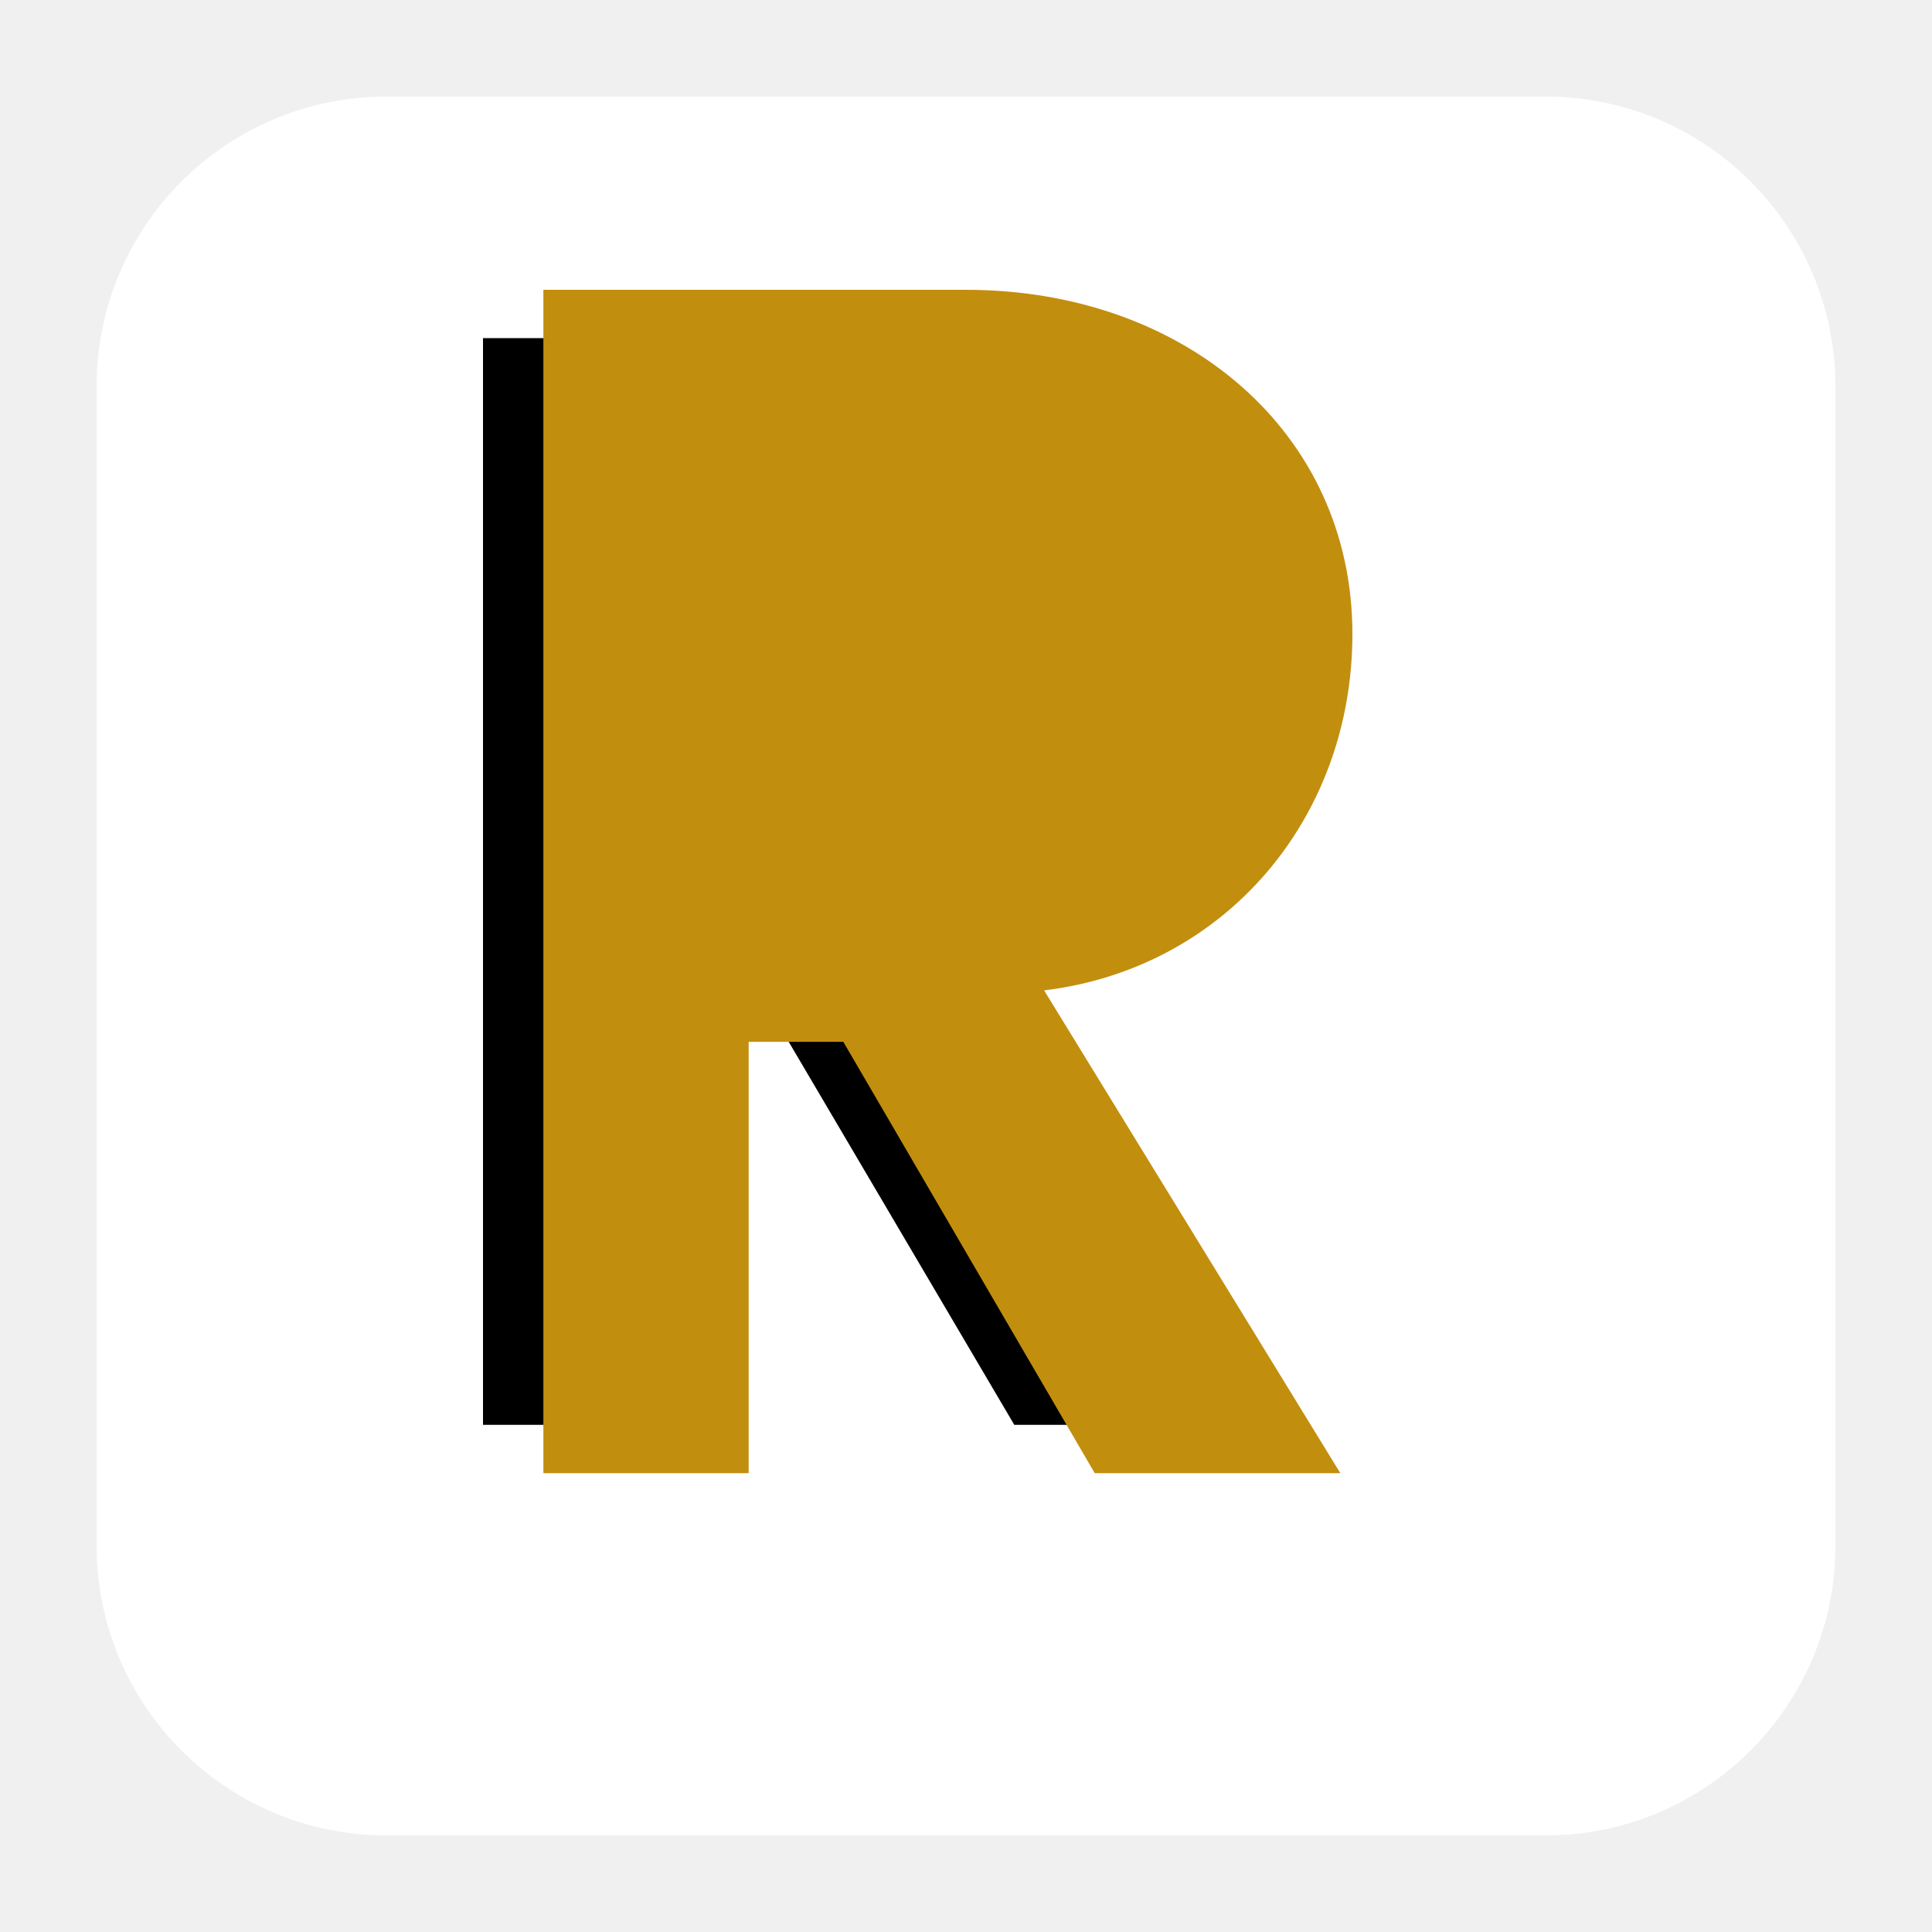
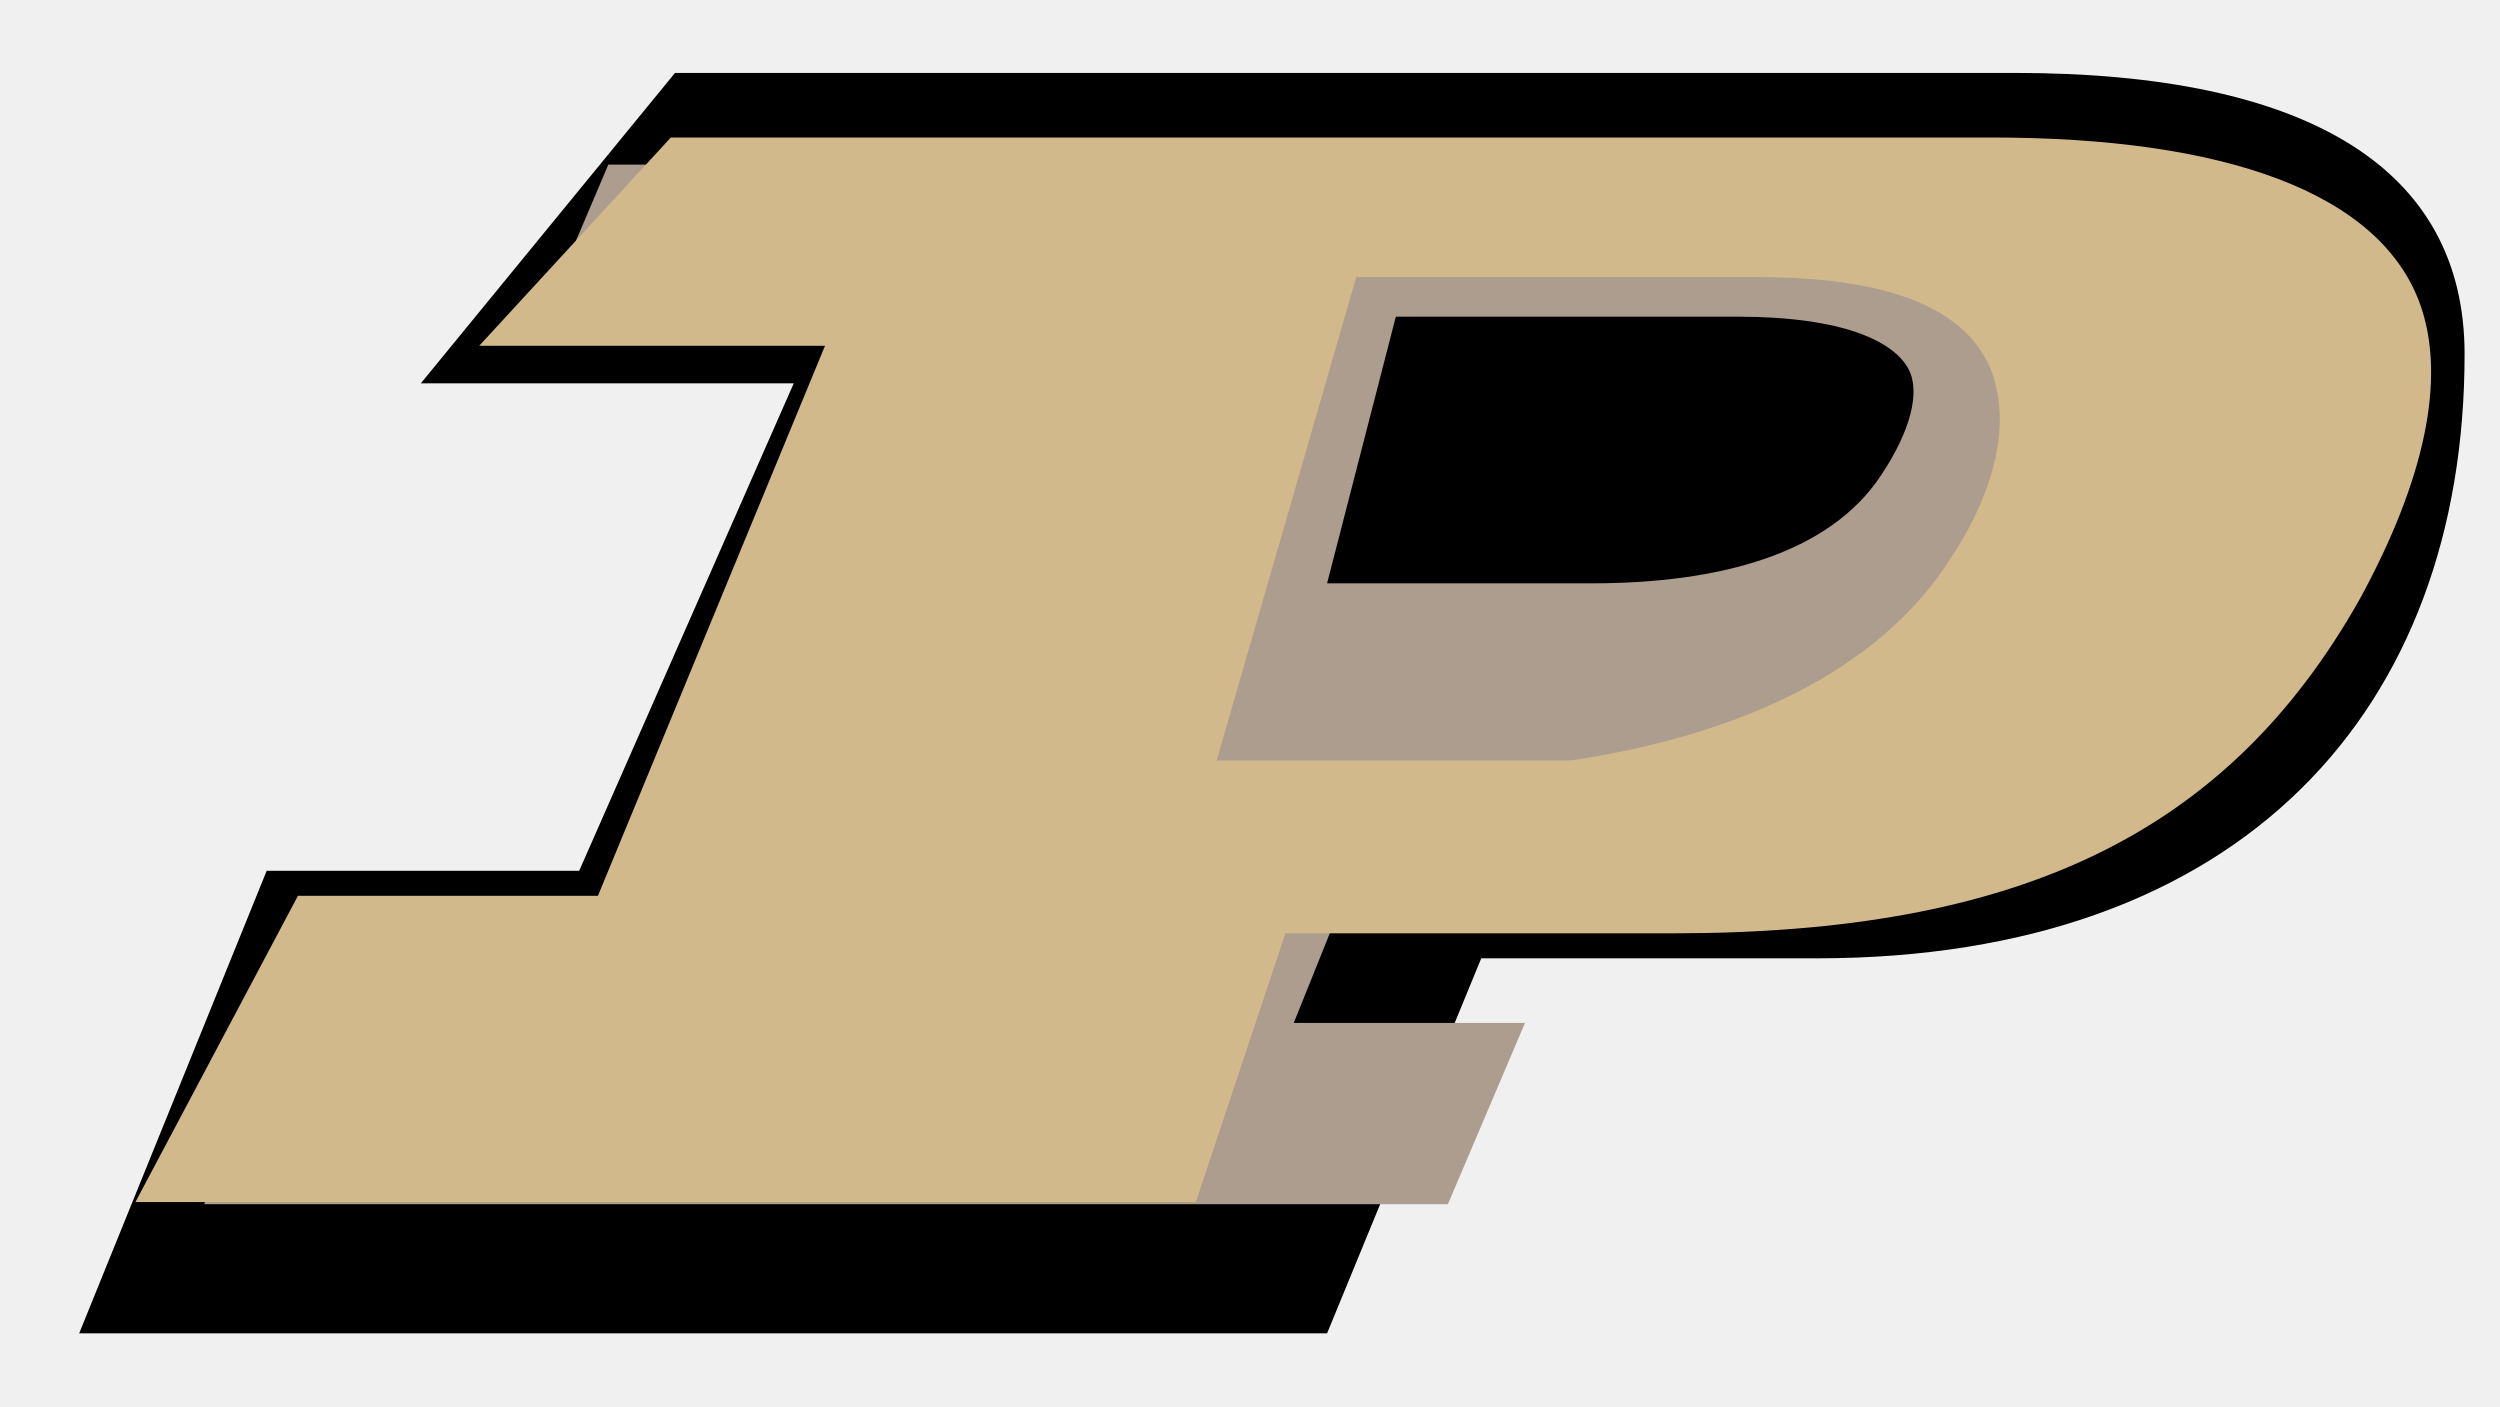
- <svg xmlns="http://www.w3.org/2000/svg" width="160" height="160" viewBox="0 0 160 160" fill="none">
-   <rect x="8" y="8" width="144" height="144" rx="24" fill="#FFFFFF" />
-   <path d="M40 28H76C92.57 28 106 38.72 106 54C106 67.89 95.31 79.06 81.3 80.75L104 118H84L63.67 83.48H58.5V118H40V28ZM58.5 45.75V67.35H74.61C80.92 67.35 85.46 63.08 85.46 57.06C85.46 51.03 80.92 45.75 74.61 45.75H58.5Z" fill="#000000" />
-   <path d="M45 24H80C98.1 24 112 35.78 112 52.5C112 67.77 101.46 80.2 86.47 82.02L111 122H90.66L69.84 86.28H62V122H45V24Z" fill="#C28E0E" />
+ <svg xmlns="http://www.w3.org/2000/svg" width="1200" height="675" viewBox="0 0 1200 675" fill="none">
+   <path d="M324 35L967 35C1108 35 1183 81 1183 170C1183 340 1077 460 872 460H711L637 640H38L128 418H278L381 184H202L324 35Z" fill="#000000" />
+   <path d="M292 79L949 79C1053 79 1132 99 1156 137C1171 161 1168 195 1150 237C1105 343 1013 399 845 399H658L621 491H732L695 578H98L152 447H294L418 152H261L292 79Z" fill="#AC9D8E" />
+   <path d="M322 66L956 66C1067 66 1143 92 1162 147C1174 182 1164 230 1133 287C1069 401 968 448 803 448H617L574 577H65L143 430H287L396 166H230L322 66Z" fill="#D1B98B" />
+   <path d="M649 154H845C898 154 921 166 928 181C934 194 928 218 910 244C888 276 847 301 790 313H615L649 154Z" fill="#000000" />
+   <path d="M651 133H843C909 133 943 149 955 176C966 202 958 236 935 270C901 322 835 353 754 365H584L651 133Z" fill="#AC9D8E" />
+   <path d="M670 152H834C885 152 909 164 916 177C922 188 917 207 903 228C878 266 825 280 764 280H637L670 152Z" fill="#000000" />
</svg>
